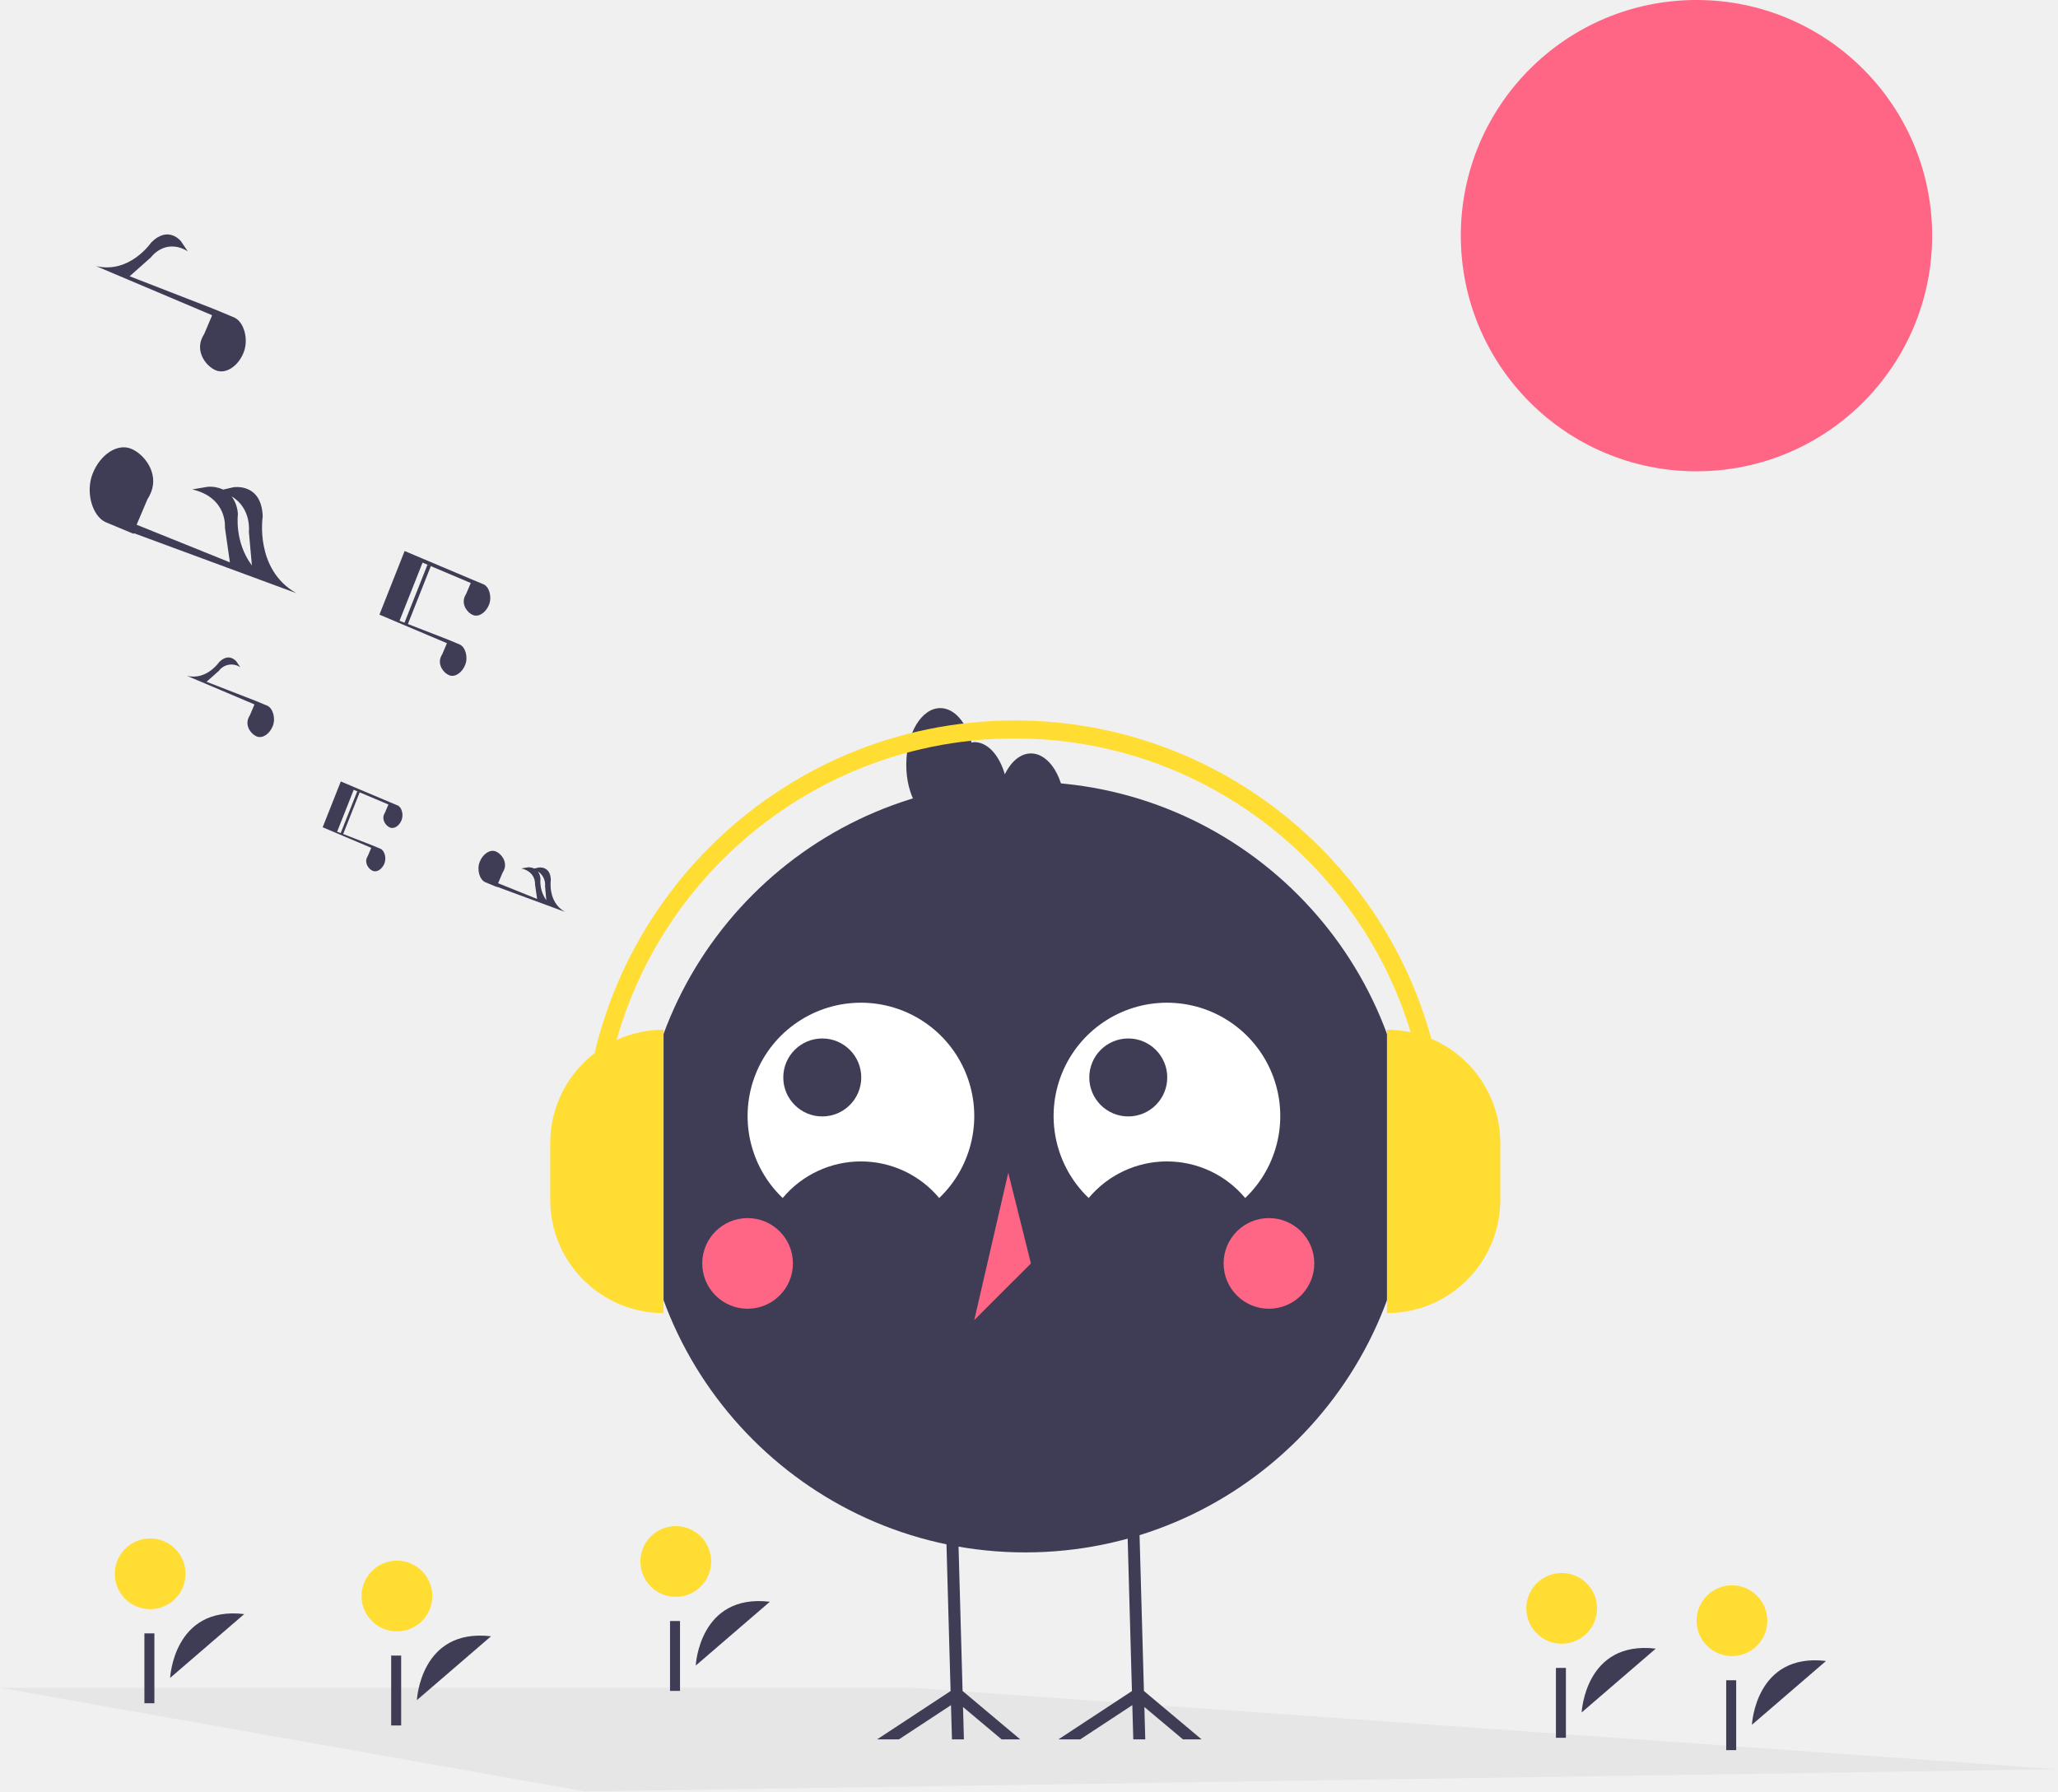
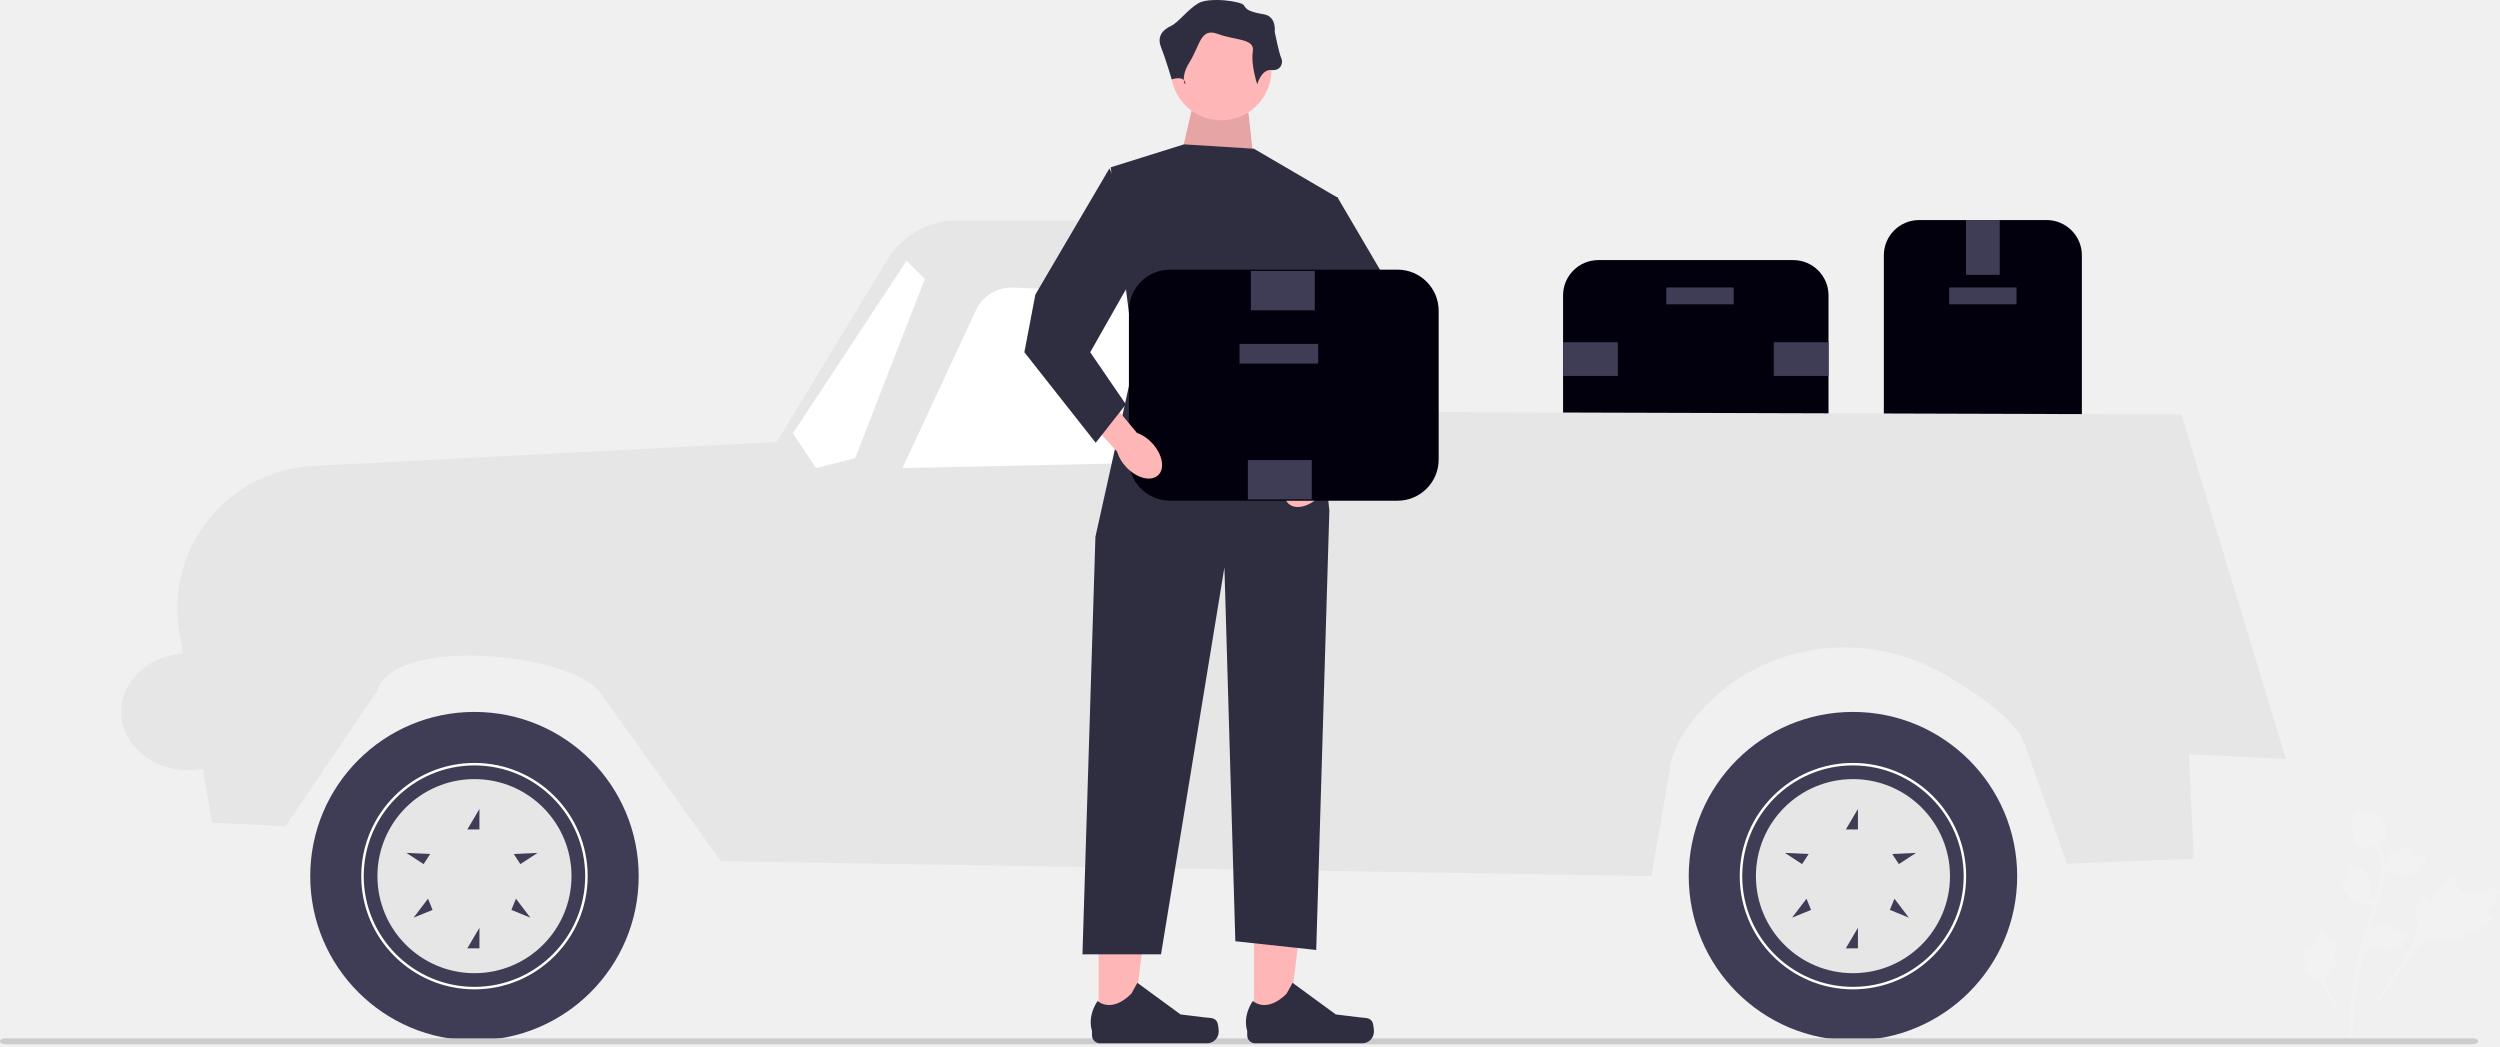
- <svg xmlns="http://www.w3.org/2000/svg" data-name="Layer 1" width="887.772" height="772.831" viewBox="0 0 887.772 772.831">
-   <polygon points="887.772 763.25 252.263 772.831 0 728.121 393.817 728.121 887.772 763.25" fill="#e6e6e6" />
-   <circle cx="731.822" cy="101.66" r="101.66" fill="#ff6584" />
-   <path d="M335.954,797.02s1.487-31.159,31.971-27.537" transform="translate(-156.1139 -63.58465)" fill="#3f3d56" />
-   <circle cx="171.227" cy="688.526" r="15.257" fill="#ffdd32" />
-   <rect x="168.744" y="714.218" width="4.307" height="30.147" fill="#3f3d56" />
-   <path d="M838.401,802.342s1.487-31.159,31.971-27.537" transform="translate(-156.1139 -63.58465)" fill="#3f3d56" />
-   <circle cx="673.673" cy="693.849" r="15.257" fill="#ffdd32" />
-   <rect x="671.191" y="719.541" width="4.307" height="30.147" fill="#3f3d56" />
-   <path d="M911.851,807.665s1.487-31.159,31.971-27.537" transform="translate(-156.1139 -63.58465)" fill="#3f3d56" />
-   <circle cx="747.124" cy="699.171" r="15.257" fill="#ffdd32" />
-   <rect x="744.642" y="724.863" width="4.307" height="30.147" fill="#3f3d56" />
-   <path d="M456.243,782.116s1.487-31.159,31.971-27.537" transform="translate(-156.1139 -63.58465)" fill="#3f3d56" />
-   <circle cx="291.516" cy="673.623" r="15.257" fill="#ffdd32" />
-   <rect x="289.033" y="699.315" width="4.307" height="30.147" fill="#3f3d56" />
-   <path d="M229.504,787.439s1.487-31.159,31.971-27.537" transform="translate(-156.1139 -63.58465)" fill="#3f3d56" />
-   <circle cx="64.776" cy="678.946" r="15.257" fill="#ffdd32" />
-   <rect x="62.294" y="704.638" width="4.307" height="30.147" fill="#3f3d56" />
-   <circle cx="442.277" cy="503.482" r="166.228" fill="#3f3d56" />
-   <path d="M493.74,580.41a43.988,43.988,0,0,1,67.519,0,48.891,48.891,0,1,0-67.519,0Z" transform="translate(-156.1139 -63.58465)" fill="#fff" />
-   <path d="M625.745,580.41a43.988,43.988,0,0,1,67.519,0,48.891,48.891,0,1,0-67.519,0Z" transform="translate(-156.1139 -63.58465)" fill="#fff" />
-   <circle cx="354.707" cy="464.814" r="16.818" fill="#3f3d56" />
-   <circle cx="486.707" cy="464.814" r="16.818" fill="#3f3d56" />
-   <circle cx="322.495" cy="545.039" r="19.556" fill="#ff6584" />
-   <circle cx="547.392" cy="545.039" r="19.556" fill="#ff6584" />
-   <polygon points="434.943 505.926 420.276 569.484 444.721 545.039 434.943 505.926" fill="#ff6584" />
-   <polygon points="510.307 750.38 493.655 736.404 494.043 750.38 488.871 750.38 488.458 735.602 465.975 750.38 456.563 750.38 488.29 729.526 487.061 685.737 486.143 652.666 491.302 652.524 492.233 685.737 493.461 729.487 518.348 750.38 510.307 750.38" fill="#3f3d56" />
-   <polygon points="432.076 750.38 415.424 736.404 415.812 750.38 410.654 750.38 410.24 735.602 387.757 750.38 378.345 750.38 410.059 729.526 408.831 685.737 407.913 652.666 413.084 652.524 414.015 685.737 415.23 729.487 440.118 750.38 432.076 750.38" fill="#3f3d56" />
-   <path d="M600.835,388.616c-4.561,0-8.585,3.543-11.275,8.985-2.371-8.183-7.353-13.874-13.17-13.874a8.847,8.847,0,0,0-1.174.197c-2.236-8.737-7.434-14.864-13.493-14.864-8.101,0-14.667,10.945-14.667,24.445s6.567,24.445,14.667,24.445a8.847,8.847,0,0,0,1.174-.197c2.236,8.737,7.434,14.864,13.493,14.864,4.561,0,8.585-3.543,11.275-8.985,2.371,8.183,7.353,13.874,13.17,13.874,8.101,0,14.667-10.945,14.667-24.445S608.936,388.616,600.835,388.616Z" transform="translate(-156.1139 -63.58465)" fill="#3f3d56" />
-   <path d="M393.474,507.833h0a48.891,48.891,0,0,1,48.891,48.891v24.445a48.891,48.891,0,0,1-48.891,48.891h0a0,0,0,0,1,0,0V507.833A0,0,0,0,1,393.474,507.833Z" transform="translate(679.7238 1074.308) rotate(180)" fill="#ffdd32" />
-   <path d="M598.303,444.248h0A48.891,48.891,0,0,1,647.194,493.139v24.445a48.891,48.891,0,0,1-48.891,48.891h0a0,0,0,0,1,0,0V444.248A0,0,0,0,1,598.303,444.248Z" fill="#ffdd32" />
-   <path d="M780.037,560.565H772.279c0-98.377-80.036-178.414-178.414-178.414-98.377,0-178.414,80.036-178.414,178.414H407.695c0-102.655,83.516-186.171,186.171-186.171C696.521,374.394,780.037,457.91,780.037,560.565Z" transform="translate(-156.1139 -63.58465)" fill="#ffdd32" />
-   <polygon points="131.69 367.997 131.69 367.997 131.69 367.997 131.69 367.997" fill="#3f3d56" />
-   <path d="M327.661,411.058l.001-.003-3.644-1.518-15.377-6.5-5.512-2.33-.423,1.068h0l-7.404,18.694L316.14,429.288l.109.099-1.404,3.311a5.862,5.862,0,0,0-.49.955c-.984,2.484.874,4.954,2.63,5.649s3.977-.754,4.961-3.237c.97-2.45.022-5.562-1.689-6.314l.002-.003-3.644-1.518-12.467-4.846,7.123-17.985-1.056-.418-7.126,17.992-1.542-.599,7.154-18.062.188.08,14.654,6.202.109.099-1.404,3.311a5.851,5.851,0,0,0-.49.955c-.984,2.484.874,4.954,2.63,5.649s3.977-.754,4.961-3.237C330.321,414.922,329.372,411.81,327.661,411.058Z" transform="translate(-156.1139 -63.58465)" fill="#3f3d56" />
-   <path d="M399.781,456.952c-7.564-4.325-6.05-13.815-6.05-13.815-.19-6.165-5.284-5.293-5.284-5.293l-1.854.423a5.629,5.629,0,0,0-2.757-.51l-2.82.475c6.421,1.509,5.894,6.881,5.894,6.881l.9,6.281-16.826-6.788,1.932-4.555a8.129,8.129,0,0,0,.68-1.327c1.366-3.449-1.214-6.881-3.653-7.846-2.439-.966-5.524,1.047-6.89,4.496-1.347,3.402-.03,7.725,2.346,8.769l-.002.004,5.062,2.108.038-.119Zm-8.544-11.036.54,6.012a13.867,13.867,0,0,1-2.526-9.207,5.823,5.823,0,0,0-1.127-3.225A6.831,6.831,0,0,1,391.237,445.916Z" transform="translate(-156.1139 -63.58465)" fill="#3f3d56" />
-   <path d="M271.433,368.041l.002-.004-5.062-2.108-21.154-8.223,5.339-4.75a6.744,6.744,0,0,1,9.217-1.51l-1.657-2.462s-3.115-4.124-7.475.239c0,0-5.395,7.953-13.869,5.926l28.94,12.249.152.138-1.95,4.598a8.124,8.124,0,0,0-.68,1.327c-1.366,3.449,1.214,6.88,3.653,7.846s5.524-1.047,6.89-4.496C275.127,373.407,273.81,369.085,271.433,368.041Z" transform="translate(-156.1139 -63.58465)" fill="#3f3d56" />
-   <path d="M348.88,341.126l-1.95,4.598a8.132,8.132,0,0,0-.68,1.327c-1.366,3.449,1.214,6.88,3.653,7.846s5.524-1.047,6.89-4.496c1.348-3.402.031-7.725-2.346-8.769l.002-.004-5.062-2.108-17.315-6.731,9.893-24.98-1.466-.581-9.897,24.989-2.141-.832,9.936-25.087.262.111,20.353,8.614.152.138L357.213,319.76a8.137,8.137,0,0,0-.68,1.327c-1.366,3.449,1.214,6.881,3.653,7.847s5.524-1.047,6.89-4.497c1.348-3.402.031-7.725-2.346-8.769l.002-.004-5.062-2.108L338.985,304.812h0l-.001-0-.671-.284-7.655-3.236-10.871,27.447,28.94,12.249Zm-18.809-38.351Z" transform="translate(-156.1139 -63.58465)" fill="#3f3d56" />
-   <path d="M257.167,200.556l.004-.007-8.713-3.629-36.416-14.156,9.191-8.177s6.114-8.483,15.866-2.599l-2.852-4.239s-5.362-7.099-12.868.412c0,0-9.287,13.691-23.874,10.201l49.819,21.086.262.237-3.357,7.916a14.005,14.005,0,0,0-1.171,2.285c-2.352,5.938,2.09,11.844,6.289,13.507s9.509-1.803,11.861-7.74C263.526,209.795,261.259,202.354,257.167,200.556Z" transform="translate(-156.1139 -63.58465)" fill="#3f3d56" />
-   <path d="M283.907,319.47c-18.085-10.34-14.466-33.03-14.466-33.03-.455-14.741-12.634-12.654-12.634-12.654l-4.432,1.011a13.458,13.458,0,0,0-6.591-1.219l-6.742,1.135c15.353,3.607,14.092,16.451,14.092,16.451l2.151,15.017-40.229-16.229,4.619-10.891a19.451,19.451,0,0,0,1.627-3.173c3.266-8.247-2.903-16.451-8.735-18.76s-13.207,2.504-16.474,10.751c-3.222,8.135-.073,18.469,5.61,20.966l-.005.01,12.102,5.04.09-.285Zm-20.429-26.386,1.295,14.424c-7.596-10.083-6.043-22.062-6.043-22.062a13.925,13.925,0,0,0-2.694-7.711C264.761,282.956,263.478,293.084,263.478,293.084Z" transform="translate(-156.1139 -63.58465)" fill="#3f3d56" />
+ <svg xmlns="http://www.w3.org/2000/svg" width="1004.722" height="420.718" viewBox="0 0 1004.722 420.718">
+   <g>
+     <path d="M757.098,180.944V102.6c0-7.812,6.355-14.166,14.166-14.166h51.251c7.812,0,14.166,6.355,14.166,14.166v78.344c0,7.812-6.355,14.166-14.166,14.166h-51.251c-7.812,0-14.166-6.355-14.166-14.166Z" fill="#01000c" />
+     <rect x="783.344" y="115.526" width="27.092" height="6.773" transform="translate(1593.78 237.8251) rotate(-180)" fill="#3f3d56" />
+     <rect x="790.117" y="88.434" width="13.546" height="22.013" transform="translate(1593.78 198.8797) rotate(-180)" fill="#3f3d56" />
+     <rect x="790.117" y="173.097" width="13.546" height="22.013" transform="translate(1593.78 368.2074) rotate(-180)" fill="#3f3d56" />
+   </g>
+   <g>
+     <path d="M720.692,184.11h-78.344c-7.812,0-14.166-6.355-14.166-14.166v-51.251c0-7.812,6.355-14.166,14.166-14.166h78.344c7.812,0,14.166,6.355,14.166,14.166v51.251c0,7.812-6.355,14.166-14.166,14.166Z" fill="#01000c" />
+     <rect x="669.667" y="115.532" width="27.092" height="6.773" fill="#3f3d56" />
+     <rect x="632.415" y="133.312" width="13.546" height="22.013" transform="translate(783.5064 -494.8703) rotate(90)" fill="#3f3d56" />
+     <rect x="717.079" y="133.312" width="13.546" height="22.013" transform="translate(868.1702 -579.5342) rotate(90)" fill="#3f3d56" />
+   </g>
+   <path d="M85.182,330.61l-13.079-76.293c-5.812-33.901,19.28-65.272,53.629-67.051l186.45-9.657,44.498-73.34c5.899-9.723,16.447-15.66,27.819-15.66h133.969c10.531,0,19.428,7.809,20.795,18.251l3.402,58.683,334,1,42.016,138.468-39-1.902,2,42-51,2-17.001-48.072c-3.201-9.052-17.229-19.258-31.81-27.798-32.687-19.143-74.682-12.999-99.419,15.689-5.835,6.768-9.915,13.819-11.055,20.431l-7.715,44.749-374-6-49.016-68.566c-14.481-15.759-82.843-21.548-89,0l-36.984,54.566-29.5-1.5Z" fill="#e6e6e6" />
+   <path d="M491.679,133.236l11.004,51.874-140,3,29.568-63.485c2.682-5.759,8.571-9.335,14.918-9.059l67.087,2.917c8.493,.369,15.659,6.438,17.423,14.753Z" fill="#fff" />
+   <polygon points="343.682 184.11 371.682 112.11 364.351 104.779 318.682 174.11 327.962 188.11 343.682 184.11" fill="#fff" />
+   <circle cx="744.682" cy="352.11" r="66" fill="#3f3d56" />
+   <path d="M699.182,352.11c0-25.089,20.411-45.5,45.5-45.5,25.089,0,45.5,20.411,45.5,45.5,0,25.089-20.411,45.5-45.5,45.5-25.089,0-45.5-20.411-45.5-45.5Zm1,0c0,24.537,19.962,44.5,44.5,44.5s44.5-19.963,44.5-44.5c0-24.537-19.962-44.5-44.5-44.5s-44.5,19.963-44.5,44.5Z" fill="#fff" />
+   <path d="M705.682,352.11c0,21.539,17.461,39,39,39,21.539,0,39-17.461,39-39,0-21.539-17.461-39-39-39-21.539,0-39,17.461-39,39Zm64.351-9.339l-6.91,4.504-2.655-4.073,9.565-.43Zm-10.52,22.905l1.84-4.5,5.794,7.622-7.634-3.122Zm-17.694,15.435l4.862-8.248v8.248h-4.862Zm0-47.752l4.862-8.248v8.248h-4.862Zm-21.604,35.439l5.794-7.622,1.84,4.5-7.634,3.122Zm-2.885-26.026l9.565,.43-2.655,4.073-6.91-4.504Z" fill="#e6e6e6" />
+   <circle cx="190.682" cy="352.11" r="66" fill="#3f3d56" />
+   <path d="M145.182,352.11c0-25.089,20.411-45.5,45.5-45.5,25.089,0,45.5,20.411,45.5,45.5,0,25.089-20.411,45.5-45.5,45.5-25.089,0-45.5-20.411-45.5-45.5Zm1,0c0,24.537,19.962,44.5,44.5,44.5,24.538,0,44.5-19.963,44.5-44.5,0-24.537-19.962-44.5-44.5-44.5-24.538,0-44.5,19.963-44.5,44.5Z" fill="#fff" />
+   <path d="M151.682,352.11c0,21.539,17.461,39,39,39,21.539,0,39-17.461,39-39,0-21.539-17.461-39-39-39-21.539,0-39,17.461-39,39Zm64.351-9.339l-6.91,4.504-2.655-4.073,9.565-.43Zm-10.52,22.905l1.84-4.5,5.794,7.622-7.634-3.122Zm-17.694,15.435l4.862-8.248v8.248h-4.862Zm0-47.752l4.862-8.248v8.248h-4.862Zm-21.604,35.439l5.794-7.622,1.84,4.5-7.634,3.122Zm-2.885-26.026l9.565,.43-2.655,4.073-6.91-4.504Z" fill="#e6e6e6" />
+   <rect x="466.182" y="203.61" width="38" height="8" transform="translate(970.3641 415.22) rotate(-180)" fill="#3f3d56" />
+   <g>
+     <path d="M1001.788,368.654c-.354-1.084-3.039-.607-3.296-1.576-.257-.966,2.319-1.776,4.295-4.498,.356-.491,2.601-3.584,1.74-4.886-1.632-2.466-12.988,3.676-15.714,.229-.598-.756-.844-2.055-2.626-4.472-.709-.961-1.164-1.426-1.707-1.412-.771,.019-1.047,.984-2.259,2.732-1.818,2.621-2.474,2.292-3.671,4.439-.889,1.594-.994,2.613-1.635,2.673-.907,.085-1.282-1.9-2.39-1.977-1.131-.079-2.263,1.882-2.824,3.415-1.053,2.875-.401,5.073-.256,7.263,.157,2.38-.212,5.864-2.798,10.336l-24.392,38.862c5.238-7.922,20.108-29.526,26.099-37.45,1.729-2.288,3.588-4.585,6.449-5.017,2.754-.416,6.105,.947,10.782,.867,.546-.009,2.066-.054,2.436-.86,.306-.666-.453-1.245-.177-1.871,.37-.84,2.037-.48,4.308-1.037,1.601-.393,2.689-1.043,3.625-1.602,.282-.169,4.484-2.714,4.012-4.157h-0Z" fill="#f2f2f2" />
+     <path d="M937.902,377.728c-.634-.139-1.175,1.316-1.725,1.163-.548-.153-.202-1.651-.968-3.406-.138-.317-1.009-2.311-1.896-2.264-1.681,.089-1.943,7.435-4.421,7.779-.544,.075-1.252-.179-2.953-.001-.676,.071-1.036,.16-1.186,.431-.213,.384,.181,.798,.689,1.897,.762,1.648,.411,1.875,1.119,3.082,.526,.896,.995,1.242,.84,1.574-.22,.47-1.302,.081-1.66,.603-.365,.532,.271,1.654,.861,2.371,1.107,1.346,2.374,1.66,3.491,2.221,1.213,.61,2.817,1.796,4.266,4.355l12.036,23.184c-2.377-4.857-8.69-18.388-10.85-23.615-.624-1.509-1.215-3.084-.602-4.613,.59-1.472,2.226-2.723,3.537-5.042,.153-.271,.57-1.03,.281-1.444-.239-.342-.742-.137-.97-.453-.305-.424,.352-1.138,.734-2.414,.269-.899,.264-1.621,.26-2.241-.001-.187-.038-2.984-.882-3.169v0Z" fill="#f2f2f2" />
+     <path d="M949.909,383.385l.378-3.493,.232-.219c1.074-1.015,1.745-2.089,1.997-3.196,.04-.176,.071-.354,.103-.535,.126-.718,.282-1.611,.972-2.538,.386-.517,1.409-1.684,2.463-1.276,.285,.107,.477,.291,.61,.487,.033-.034,.068-.068,.104-.105,.455-.443,.774-.605,1.081-.761,.236-.12,.479-.244,.891-.573,.181-.144,.326-.275,.447-.384,.37-.33,.843-.717,1.491-.564,.687,.188,.923,.843,1.079,1.277,.279,.774,.365,1.306,.422,1.659,.02,.129,.044,.274,.062,.321,.15,.379,2.038,.477,2.748,.518,1.597,.087,2.978,.162,3.31,1.255,.238,.782-.258,1.635-1.519,2.603-.393,.301-.785,.509-1.127,.664,.21,.199,.378,.469,.388,.838h0c.023,.872-.872,1.542-2.659,1.993-.444,.113-1.042,.263-1.823,.226-.368-.018-.691-.075-.966-.127-.041,.157-.116,.32-.252,.474-.398,.455-1.04,.571-1.912,.314-.963-.268-1.723-.633-2.395-.954-.586-.279-1.092-.518-1.516-.583-.789-.11-1.525,.377-2.405,1.025l-2.206,1.655h-0Z" fill="#f2f2f2" />
+     <path d="M956.206,363.49l-3.475,.52-.271-.169c-1.254-.781-2.464-1.158-3.598-1.121-.18,.006-.36,.021-.544,.036-.727,.061-1.63,.136-2.702-.296-.598-.243-1.987-.935-1.859-2.059,.031-.302,.161-.535,.316-.714-.041-.024-.083-.048-.128-.075-.544-.328-.781-.595-1.01-.853-.176-.198-.357-.402-.781-.717-.186-.138-.348-.245-.485-.335-.413-.274-.907-.634-.924-1.299,.007-.712,.582-1.106,.962-1.368,.678-.466,1.171-.684,1.498-.829,.12-.052,.254-.112,.295-.142,.328-.242-.056-2.092-.196-2.79-.321-1.566-.599-2.922,.374-3.52,.696-.429,1.647-.165,2.903,.809,.391,.304,.691,.631,.928,.922,.139-.254,.358-.485,.712-.588h0c.838-.244,1.712,.452,2.602,2.066,.222,.401,.519,.941,.681,1.707,.076,.361,.103,.687,.122,.966,.162-0,.339,.031,.522,.123,.541,.269,.816,.861,.789,1.77-.015,.999-.175,1.828-.315,2.558-.121,.638-.224,1.188-.18,1.614,.093,.791,.751,1.379,1.602,2.066l2.16,1.714h-0Z" fill="#f2f2f2" />
+     <path d="M956.674,353.056l.378-3.493,.232-.219c1.074-1.015,1.745-2.089,1.997-3.196,.04-.176,.071-.354,.103-.535,.126-.718,.282-1.611,.972-2.538,.386-.517,1.409-1.684,2.463-1.276,.285,.107,.477,.291,.61,.487,.033-.034,.068-.068,.104-.105,.455-.443,.774-.605,1.081-.761,.236-.12,.479-.244,.891-.573,.181-.144,.326-.275,.447-.384,.37-.33,.843-.717,1.491-.564,.687,.188,.923,.843,1.079,1.277,.279,.774,.365,1.306,.422,1.659,.02,.129,.044,.274,.062,.321,.15,.379,2.038,.477,2.748,.518,1.597,.087,2.978,.162,3.31,1.255,.238,.782-.258,1.635-1.519,2.603-.393,.301-.785,.509-1.127,.664,.21,.199,.378,.469,.388,.838h0c.023,.872-.872,1.542-2.659,1.993-.444,.113-1.042,.263-1.823,.226-.368-.018-.691-.075-.966-.127-.041,.157-.116,.32-.252,.474-.398,.455-1.04,.571-1.912,.314-.963-.268-1.723-.633-2.395-.954-.586-.279-1.092-.518-1.516-.583-.789-.11-1.525,.377-2.405,1.025l-2.206,1.655h-0Z" fill="#f2f2f2" />
+     <path d="M945.407,419.98l-.614-.607,.011-.863-.011,.863-.854-.09c.004-.08-.002-.268-.008-.561-.033-1.607-.135-6.497,.546-14.011,.475-5.245,1.27-10.569,2.362-15.827,1.093-5.266,2.228-9.185,3.14-12.334,.688-2.375,1.382-4.628,2.06-6.823,1.809-5.863,3.516-11.402,4.574-17.719,.237-1.41,.728-4.346-.278-7.811-.584-2.01-1.584-3.901-2.972-5.62l1.344-1.085c1.532,1.9,2.638,3.995,3.286,6.226,1.116,3.842,.58,7.04,.323,8.577-1.076,6.429-2.801,12.021-4.628,17.941-.674,2.187-1.366,4.43-2.051,6.795-.903,3.12-2.028,7.005-3.107,12.203-1.079,5.195-1.864,10.454-2.334,15.633-.672,7.419-.571,12.237-.538,13.819,.017,.845,.021,1.022-.251,1.295v-0Z" fill="#f2f2f2" />
+     <path d="M949.675,340.564c-.069-.015-.139-.033-.208-.053-1.418-.397-2.555-1.553-3.381-3.433-.387-.884-.478-1.815-.66-3.671-.029-.286-.155-1.734,0-3.653,.101-1.254,.236-1.758,.577-2.153,.379-.441,.89-.693,1.429-.82,.015-.166,.069-.328,.177-.482,.444-.639,1.187-.376,1.59-.24,.203,.073,.456,.166,.741,.214,.447,.077,.715-.001,1.119-.118,.387-.112,.868-.252,1.533-.24,1.312,.018,2.284,.608,2.604,.802,1.687,1.014,2.269,2.631,2.943,4.503,.134,.375,.578,1.732,.682,3.479,.075,1.26-.09,1.776-.28,2.145-.387,.758-.979,1.11-2.449,1.85-1.536,.775-2.306,1.163-2.938,1.362-1.47,.462-2.393,.751-3.479,.509v0Z" fill="#f2f2f2" />
+   </g>
+   <path d="M0,418.48c0,.66,.925,1.19,2.078,1.19H993.848c1.152,0,2.077-.53,2.077-1.19,0-.66-.925-1.19-2.077-1.19H2.078c-1.152,0-2.078,.53-2.078,1.19Z" fill="#ccc" />
+   <g>
+     <g>
+       <polygon points="503.94 410.967 517.825 410.965 524.43 357.41 503.938 357.411 503.94 410.967" fill="#ffb6b6" />
+       <path d="M551.511,410.652h0c.432,.728,.66,3.078,.66,3.925h0c0,2.603-2.11,4.713-4.713,4.713l-42.999-0c-1.775,0-3.215-1.439-3.215-3.215v-1.79s-2.127-5.38,2.252-12.012c0,0,5.443,5.193,13.576-2.94l2.398-4.345,17.361,12.697,9.623,1.185c2.105,.259,3.972-.04,5.055,1.784h0Z" fill="#2f2e41" />
+     </g>
+     <g>
+       <polygon points="441.558 410.967 455.442 410.965 462.048 357.41 441.555 357.411 441.558 410.967" fill="#ffb6b6" />
+       <path d="M489.128,410.652h0c.432,.728,.66,3.078,.66,3.925h0c0,2.603-2.11,4.713-4.713,4.713l-42.999-0c-1.775,0-3.215-1.439-3.215-3.215v-1.79s-2.127-5.38,2.252-12.012c0,0,5.443,5.193,13.576-2.94l2.398-4.345,17.361,12.697,9.623,1.185c2.105,.259,3.972-.04,5.055,1.784h0Z" fill="#2f2e41" />
+     </g>
+     <polygon points="501.741 45.276 504.377 69.877 473.625 67.241 478.897 44.397 501.741 45.276" fill="#ffb6b6" />
+     <polygon points="501.741 45.276 504.377 69.877 473.625 67.241 478.897 44.397 501.741 45.276" isolation="isolate" opacity=".1" />
+     <circle cx="490.759" cy="28.142" r="20.208" fill="#ffb6b6" />
+     <polygon points="503.938 59.773 537.765 79.542 526.682 133.138 534.251 205.186 528.979 381.79 496.47 378.276 492.077 228.03 466.596 383.547 435.028 383.547 440.237 215.729 456.053 144.56 446.388 67.241 475.822 58.016 503.938 59.773" fill="#2f2e41" />
+     <path d="M505.256,33.853s1.757-6.15,5.711-5.711,4.832-3.075,3.954-4.832-2.636-10.544-2.636-10.544c0,0,.879-6.15-4.393-7.029-5.272-.879-7.029-1.757-7.908-3.515-.879-1.757-14.058-3.515-18.451-.879-4.393,2.636-7.908,7.693-10.983,9.118-3.075,1.425-5.711,4.061-3.954,8.454,1.757,4.393,4.306,12.985,4.306,12.985,0,0,4.481-1.563,5.359,1.073s-2.636-.879,1.757-7.908c4.393-7.029,4.393-14.058,11.422-11.422,7.029,2.636,14.937,1.757,14.058,7.029-.879,5.272,1.757,13.179,1.757,13.179Z" fill="#2f2e41" />
+     <path id="uuid-2f48dadd-bd50-474e-b6bc-efb589732da4-939" d="M520.321,189.424c-4.229,4.478-5.347,10.29-2.497,12.981,2.85,2.691,8.588,1.242,12.818-3.238,1.714-1.766,2.981-3.918,3.693-6.274l17.68-19.2-9.187-8.104-16.454,19.788c-2.312,.846-4.388,2.234-6.054,4.047Z" fill="#ffb6b6" />
+     <polygon points="537.409 79.103 567.182 129.826 571.592 152.982 542.923 189.371 530.793 173.933 545.128 152.982 521.972 112.183 537.409 79.103" fill="#2f2e41" />
+     <g>
+       <path d="M453.701,184.701v-59.805c0-9.115,7.415-16.531,16.531-16.531h91.42c9.115,0,16.531,7.415,16.531,16.531v59.805c0,9.115-7.415,16.531-16.531,16.531h-91.42c-9.115,0-16.531-7.415-16.531-16.531Z" fill="#01000c" />
+       <rect x="498.159" y="138.209" width="31.614" height="7.904" transform="translate(1027.931 284.3207) rotate(180)" fill="#3f3d56" />
+       <rect x="506.435" y="179.955" width="15.807" height="25.687" transform="translate(707.1374 -321.5401) rotate(90)" fill="#3f3d56" />
+       <rect x="507.641" y="103.955" width="15.807" height="25.687" transform="translate(632.3431 -398.7458) rotate(90)" fill="#3f3d56" />
+     </g>
+     <g>
+       <path id="uuid-f6ce86b9-37cf-4878-a476-c93c5a2c7b27-940" d="M462.953,178.002c4.229,4.478,5.347,10.29,2.497,12.981-2.85,2.691-8.588,1.242-12.818-3.238-1.714-1.766-2.981-3.918-3.693-6.274l-17.68-19.2,9.187-8.104,16.454,19.788c2.312,.846,4.388,2.234,6.054,4.047Z" fill="#ffb6b6" />
+       <polygon points="445.865 67.681 416.093 118.404 411.682 141.56 440.352 177.948 452.481 162.511 438.146 141.56 461.303 100.761 445.865 67.681" fill="#2f2e41" />
+     </g>
+   </g>
+   <ellipse cx="75.666" cy="286.044" rx="27" ry="23.5" fill="#e6e6e6" />
</svg>
